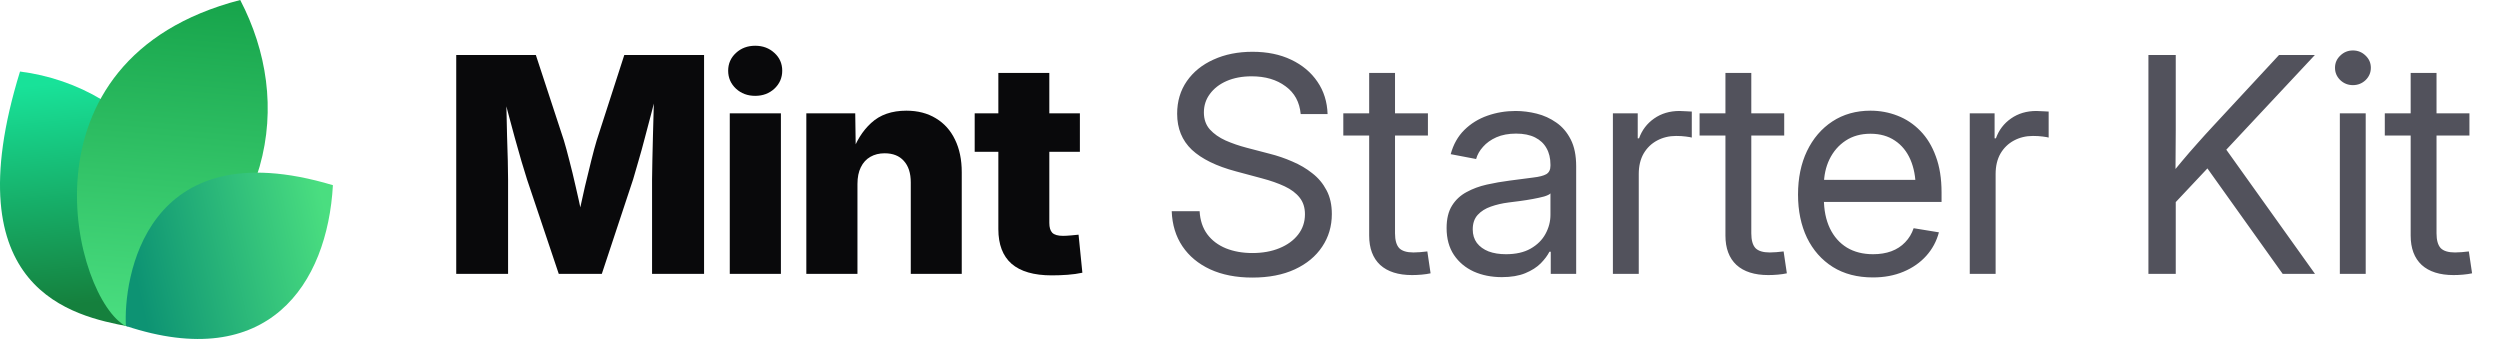
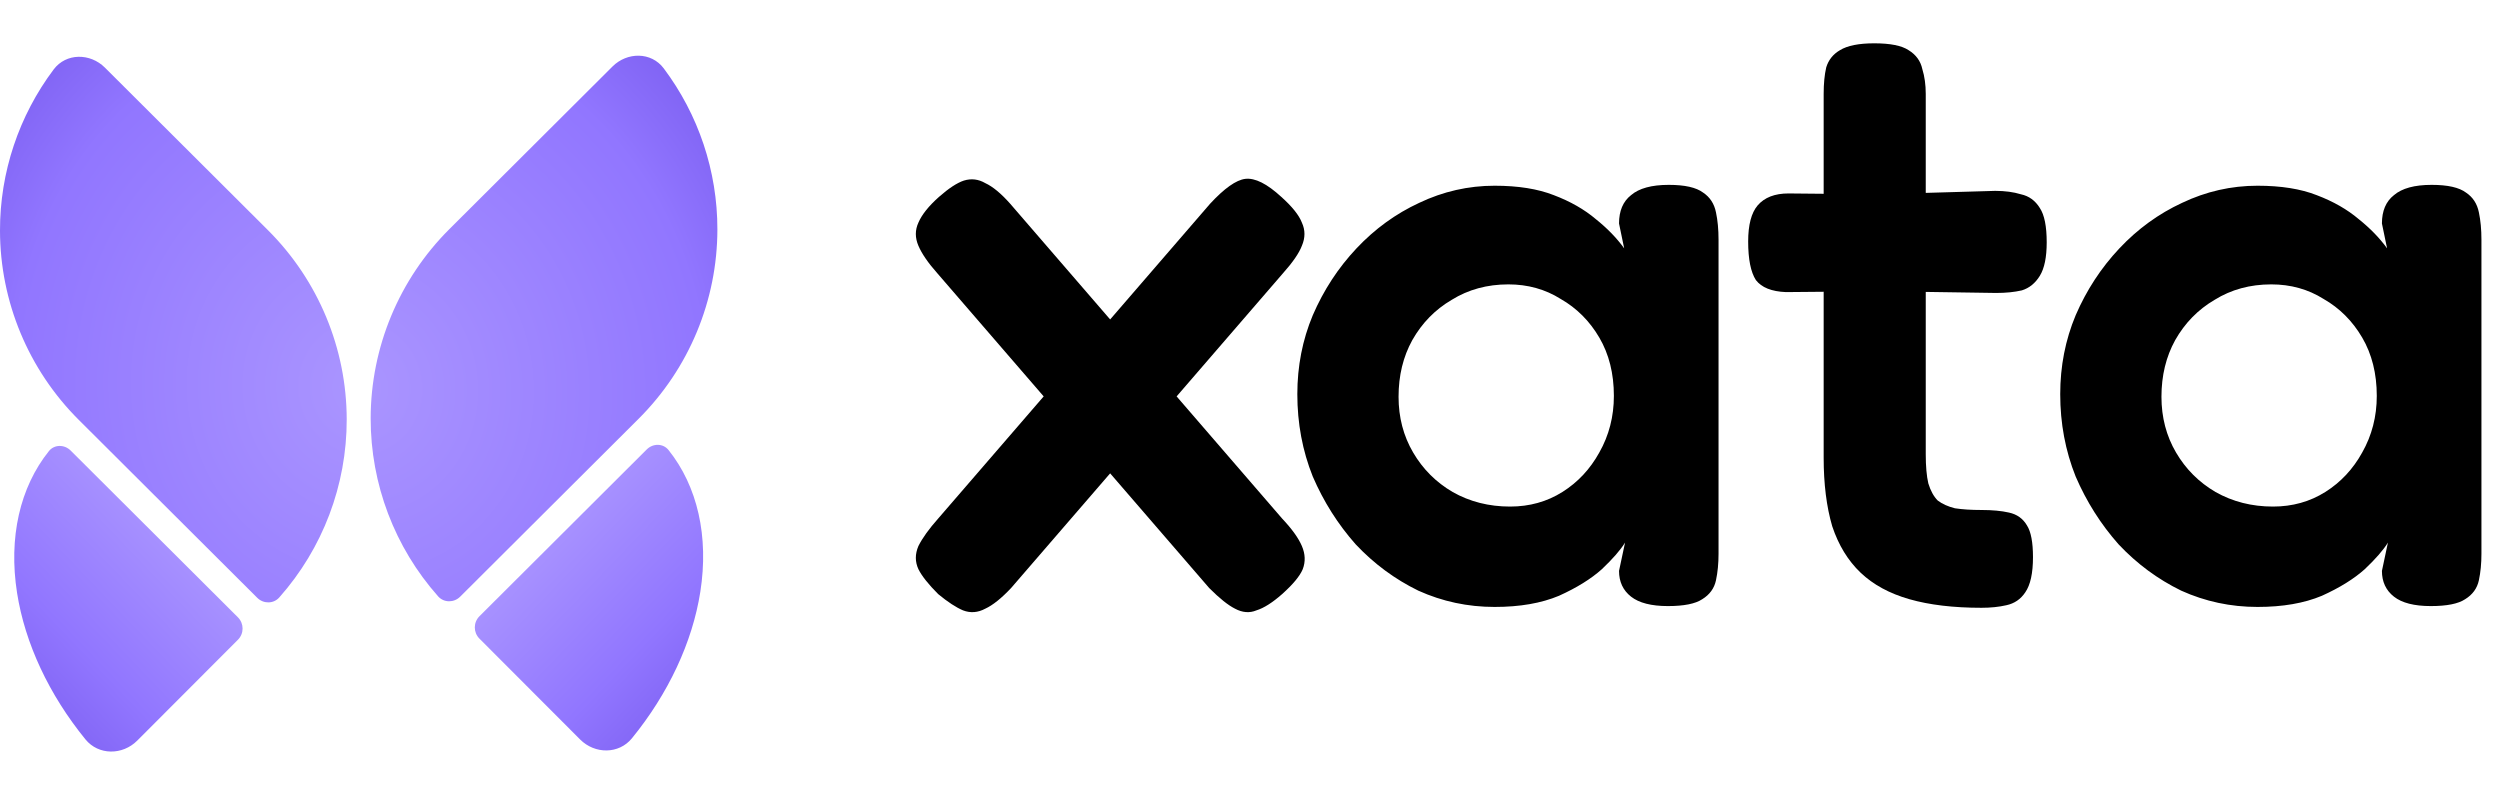
- <svg xmlns="http://www.w3.org/2000/svg" width="177" height="24" viewBox="0 0 177 24" fill="none">
-   <path d="M9.061 23.108C5.268 22.377 -3.391 20.627 1.417 5.064C9.634 6.099 16.973 14.064 9.061 23.108Z" fill="url(#paint0_linear_17557_2020)" />
-   <path d="M8.919 23.094C5.276 21.222 0.784 4.209 17.007 0C20.757 7.193 19.621 16.545 8.919 23.094Z" fill="url(#paint1_linear_17557_2020)" />
-   <path d="M8.914 23.079C8.735 19.882 10.159 9.085 23.57 13.111C23.181 20.123 18.984 26.418 8.914 23.079Z" fill="url(#paint2_linear_17557_2020)" />
-   <path d="M32.301 19.392V3.894H37.938L39.925 9.948C40.036 10.315 40.164 10.787 40.31 11.362C40.462 11.938 40.611 12.552 40.757 13.204C40.91 13.855 41.048 14.483 41.173 15.086C41.305 15.682 41.412 16.192 41.495 16.615H40.695C40.771 16.192 40.871 15.682 40.996 15.086C41.128 14.49 41.267 13.866 41.412 13.214C41.565 12.562 41.714 11.948 41.86 11.373C42.005 10.79 42.133 10.315 42.244 9.948L44.2 3.894H49.848V19.392H46.166V12.704C46.166 12.357 46.173 11.917 46.187 11.383C46.2 10.849 46.214 10.27 46.228 9.646C46.249 9.022 46.266 8.391 46.28 7.753C46.301 7.115 46.311 6.519 46.311 5.964H46.623C46.485 6.561 46.332 7.181 46.166 7.826C45.999 8.471 45.833 9.102 45.666 9.719C45.507 10.336 45.351 10.901 45.198 11.414C45.053 11.928 44.928 12.357 44.824 12.704L42.608 19.392H39.561L37.314 12.704C37.203 12.357 37.072 11.928 36.919 11.414C36.773 10.901 36.614 10.34 36.441 9.729C36.274 9.112 36.104 8.481 35.931 7.836C35.764 7.192 35.608 6.567 35.463 5.964H35.827C35.834 6.512 35.844 7.105 35.858 7.743C35.872 8.374 35.886 9.005 35.9 9.636C35.92 10.26 35.938 10.839 35.952 11.373C35.965 11.907 35.972 12.351 35.972 12.704V19.392H32.301ZM51.668 19.392V8.024H55.288V19.392H51.668ZM53.468 6.786C52.927 6.786 52.473 6.616 52.105 6.276C51.738 5.93 51.554 5.507 51.554 5.007C51.554 4.508 51.738 4.088 52.105 3.749C52.473 3.409 52.927 3.239 53.468 3.239C54.009 3.239 54.463 3.409 54.83 3.749C55.198 4.082 55.382 4.501 55.382 5.007C55.382 5.507 55.198 5.93 54.83 6.276C54.463 6.616 54.009 6.786 53.468 6.786ZM60.708 13.027V19.392H57.088V8.024H60.551L60.593 10.967H60.281C60.593 10.024 61.061 9.268 61.685 8.7C62.309 8.124 63.138 7.836 64.171 7.836C64.975 7.836 65.672 8.017 66.262 8.377C66.851 8.731 67.302 9.234 67.614 9.885C67.933 10.537 68.092 11.307 68.092 12.194V19.392H64.483V12.912C64.483 12.26 64.32 11.754 63.994 11.394C63.675 11.033 63.221 10.853 62.632 10.853C62.25 10.853 61.914 10.936 61.623 11.102C61.332 11.269 61.106 11.515 60.947 11.841C60.787 12.16 60.708 12.555 60.708 13.027ZM76.456 8.024V10.749H69.008V8.024H76.456ZM70.683 5.163H74.292V15.783C74.292 16.102 74.361 16.334 74.5 16.48C74.646 16.625 74.899 16.698 75.259 16.698C75.405 16.698 75.596 16.688 75.831 16.667C76.074 16.646 76.251 16.629 76.362 16.615L76.632 19.309C76.313 19.378 75.963 19.427 75.582 19.455C75.207 19.482 74.836 19.496 74.469 19.496C73.2 19.496 72.25 19.222 71.619 18.674C70.995 18.127 70.683 17.308 70.683 16.22V5.163Z" fill="#09090B" />
-   <path d="M88.667 19.652C87.523 19.652 86.528 19.458 85.682 19.07C84.843 18.681 84.188 18.137 83.716 17.437C83.245 16.736 82.992 15.908 82.957 14.951H84.933C84.968 15.596 85.148 16.14 85.474 16.584C85.8 17.021 86.24 17.354 86.795 17.582C87.35 17.804 87.974 17.915 88.667 17.915C89.388 17.915 90.026 17.801 90.581 17.572C91.143 17.343 91.583 17.024 91.902 16.615C92.228 16.199 92.391 15.717 92.391 15.169C92.391 14.698 92.266 14.306 92.017 13.994C91.767 13.675 91.413 13.408 90.956 13.193C90.498 12.978 89.954 12.787 89.323 12.621L87.502 12.132C86.123 11.765 85.082 11.255 84.382 10.603C83.689 9.944 83.342 9.095 83.342 8.055C83.342 7.174 83.571 6.404 84.028 5.746C84.486 5.087 85.117 4.577 85.921 4.217C86.726 3.849 87.645 3.666 88.678 3.666C89.718 3.666 90.63 3.853 91.413 4.227C92.204 4.602 92.824 5.122 93.275 5.787C93.726 6.446 93.965 7.209 93.993 8.076H92.089C92.013 7.23 91.656 6.574 91.018 6.11C90.387 5.638 89.586 5.403 88.615 5.403C87.95 5.403 87.36 5.513 86.847 5.735C86.341 5.957 85.946 6.262 85.661 6.651C85.377 7.032 85.235 7.469 85.235 7.961C85.235 8.447 85.377 8.849 85.661 9.168C85.946 9.48 86.317 9.74 86.774 9.948C87.232 10.149 87.724 10.319 88.251 10.457L89.884 10.884C90.439 11.023 90.977 11.206 91.496 11.435C92.023 11.657 92.495 11.934 92.911 12.267C93.334 12.593 93.67 12.995 93.92 13.474C94.17 13.945 94.294 14.504 94.294 15.149C94.294 16.015 94.066 16.788 93.608 17.468C93.157 18.148 92.512 18.681 91.673 19.07C90.834 19.458 89.832 19.652 88.667 19.652ZM101.097 8.024V9.594H95.106V8.024H101.097ZM96.937 5.163H98.767V16.521C98.767 17 98.865 17.347 99.059 17.562C99.26 17.77 99.6 17.874 100.078 17.874C100.21 17.874 100.366 17.867 100.546 17.853C100.733 17.832 100.903 17.815 101.056 17.801L101.285 19.351C101.097 19.392 100.886 19.423 100.65 19.444C100.414 19.465 100.189 19.475 99.974 19.475C98.996 19.475 98.244 19.236 97.717 18.758C97.197 18.272 96.937 17.579 96.937 16.677V5.163ZM106.33 19.621C105.595 19.621 104.932 19.489 104.343 19.226C103.754 18.955 103.285 18.564 102.939 18.05C102.592 17.53 102.419 16.896 102.419 16.147C102.419 15.495 102.547 14.965 102.804 14.556C103.06 14.146 103.403 13.828 103.833 13.599C104.263 13.363 104.742 13.186 105.269 13.068C105.796 12.95 106.333 12.857 106.881 12.787C107.574 12.69 108.132 12.617 108.555 12.569C108.978 12.52 109.287 12.441 109.481 12.33C109.675 12.212 109.772 12.014 109.772 11.737V11.654C109.772 11.203 109.679 10.815 109.492 10.489C109.311 10.163 109.041 9.91 108.68 9.729C108.32 9.549 107.872 9.459 107.338 9.459C106.805 9.459 106.34 9.546 105.945 9.719C105.556 9.892 105.241 10.118 104.998 10.395C104.755 10.665 104.593 10.953 104.509 11.258L102.71 10.915C102.897 10.222 103.22 9.65 103.677 9.199C104.135 8.748 104.679 8.412 105.31 8.19C105.941 7.968 106.607 7.857 107.307 7.857C107.8 7.857 108.295 7.92 108.795 8.044C109.301 8.169 109.765 8.381 110.188 8.679C110.611 8.97 110.951 9.369 111.208 9.875C111.464 10.374 111.593 11.005 111.593 11.768V19.392H109.793V17.822H109.7C109.568 18.085 109.363 18.359 109.086 18.643C108.809 18.921 108.444 19.153 107.994 19.34C107.543 19.527 106.988 19.621 106.33 19.621ZM106.621 17.998C107.321 17.998 107.904 17.867 108.368 17.603C108.84 17.333 109.19 16.986 109.419 16.563C109.654 16.133 109.772 15.682 109.772 15.211V13.692C109.703 13.769 109.554 13.841 109.325 13.911C109.096 13.973 108.829 14.032 108.524 14.088C108.226 14.143 107.921 14.192 107.609 14.233C107.304 14.275 107.033 14.309 106.798 14.337C106.354 14.393 105.938 14.49 105.549 14.628C105.168 14.76 104.86 14.954 104.624 15.211C104.388 15.467 104.27 15.811 104.27 16.241C104.27 16.615 104.367 16.934 104.561 17.198C104.762 17.461 105.04 17.662 105.393 17.801C105.747 17.933 106.156 17.998 106.621 17.998ZM114.193 19.392V8.024H115.951V9.792H116.045C116.253 9.209 116.61 8.741 117.116 8.388C117.622 8.034 118.219 7.857 118.905 7.857C119.058 7.857 119.217 7.864 119.384 7.878C119.55 7.885 119.682 7.892 119.779 7.899V9.74C119.716 9.719 119.578 9.695 119.363 9.667C119.155 9.639 118.922 9.625 118.666 9.625C118.174 9.625 117.726 9.733 117.324 9.948C116.922 10.163 116.603 10.471 116.367 10.874C116.138 11.276 116.024 11.758 116.024 12.319V19.392H114.193ZM126.322 8.024V9.594H120.33V8.024H126.322ZM122.161 5.163H123.992V16.521C123.992 17 124.089 17.347 124.283 17.562C124.484 17.77 124.824 17.874 125.302 17.874C125.434 17.874 125.59 17.867 125.77 17.853C125.958 17.832 126.127 17.815 126.28 17.801L126.509 19.351C126.322 19.392 126.11 19.423 125.874 19.444C125.639 19.465 125.413 19.475 125.198 19.475C124.221 19.475 123.468 19.236 122.941 18.758C122.421 18.272 122.161 17.579 122.161 16.677V5.163ZM132.604 19.642C131.502 19.642 130.555 19.396 129.765 18.903C128.974 18.404 128.364 17.714 127.934 16.834C127.511 15.946 127.3 14.927 127.3 13.775C127.3 12.611 127.511 11.584 127.934 10.697C128.364 9.802 128.964 9.102 129.734 8.596C130.51 8.089 131.408 7.836 132.428 7.836C133.1 7.836 133.738 7.954 134.341 8.19C134.952 8.426 135.489 8.783 135.954 9.261C136.425 9.74 136.793 10.343 137.056 11.071C137.327 11.792 137.462 12.645 137.462 13.63V14.296H128.433V12.735H136.463L135.631 13.297C135.631 12.541 135.506 11.876 135.257 11.3C135.007 10.725 134.643 10.277 134.165 9.958C133.686 9.632 133.107 9.469 132.428 9.469C131.748 9.469 131.162 9.632 130.67 9.958C130.177 10.284 129.796 10.725 129.526 11.279C129.262 11.827 129.13 12.441 129.13 13.12V14.046C129.13 14.864 129.273 15.572 129.557 16.168C129.841 16.757 130.243 17.211 130.763 17.53C131.283 17.842 131.901 17.998 132.615 17.998C133.093 17.998 133.523 17.929 133.905 17.79C134.293 17.645 134.619 17.433 134.882 17.156C135.153 16.879 135.354 16.546 135.486 16.157L137.275 16.449C137.108 17.08 136.81 17.634 136.38 18.113C135.95 18.591 135.413 18.966 134.768 19.236C134.123 19.507 133.402 19.642 132.604 19.642ZM139.459 19.392V8.024H141.217V9.792H141.311C141.519 9.209 141.876 8.741 142.382 8.388C142.888 8.034 143.485 7.857 144.171 7.857C144.324 7.857 144.483 7.864 144.649 7.878C144.816 7.885 144.948 7.892 145.045 7.899V9.74C144.982 9.719 144.844 9.695 144.629 9.667C144.421 9.639 144.188 9.625 143.932 9.625C143.439 9.625 142.992 9.733 142.59 9.948C142.188 10.163 141.869 10.471 141.633 10.874C141.404 11.276 141.29 11.758 141.29 12.319V19.392H139.459ZM153.429 14.961V12.715C153.783 12.257 154.136 11.82 154.49 11.404C154.844 10.981 155.204 10.565 155.572 10.156C155.939 9.74 156.314 9.327 156.695 8.918L161.355 3.894H163.893L157.277 10.967H157.184L153.429 14.961ZM152.108 19.392V3.894H154.043V9.241L154.022 12.559L154.043 13.505V19.392H152.108ZM161.615 19.392L155.967 11.477L157.173 9.969L163.903 19.392H161.615ZM165.661 19.392V8.024H167.492V19.392H165.661ZM166.587 6.027C166.24 6.027 165.942 5.909 165.692 5.673C165.443 5.43 165.318 5.139 165.318 4.799C165.318 4.459 165.443 4.172 165.692 3.936C165.942 3.693 166.24 3.572 166.587 3.572C166.934 3.572 167.232 3.693 167.482 3.936C167.731 4.172 167.856 4.459 167.856 4.799C167.856 5.139 167.731 5.43 167.482 5.673C167.232 5.909 166.934 6.027 166.587 6.027ZM174.836 8.024V9.594H168.844V8.024H174.836ZM170.675 5.163H172.506V16.521C172.506 17 172.603 17.347 172.797 17.562C172.998 17.77 173.338 17.874 173.816 17.874C173.948 17.874 174.104 17.867 174.284 17.853C174.472 17.832 174.641 17.815 174.794 17.801L175.023 19.351C174.836 19.392 174.624 19.423 174.388 19.444C174.153 19.465 173.927 19.475 173.712 19.475C172.735 19.475 171.982 19.236 171.455 18.758C170.935 18.272 170.675 17.579 170.675 16.677V5.163Z" fill="#52525C" />
+ <svg xmlns="http://www.w3.org/2000/svg" width="404" height="127" viewBox="0 0 404 127" fill="none">
+   <path d="M207.057 31.815C208.813 33.386 209.922 34.773 210.384 35.974C210.939 37.175 210.939 38.423 210.384 39.717C209.922 40.919 208.905 42.397 207.334 44.153L163.388 95.031C161.817 96.695 160.431 97.804 159.229 98.358C158.028 99.005 156.826 99.097 155.625 98.635C154.516 98.173 153.176 97.295 151.604 96.001C150.033 94.43 148.97 93.09 148.416 91.981C147.861 90.78 147.861 89.532 148.416 88.238C149.063 86.944 150.126 85.465 151.604 83.802L195.551 32.924C197.861 30.429 199.756 29.089 201.234 28.904C202.806 28.719 204.746 29.689 207.057 31.815ZM151.743 31.815C153.314 30.429 154.654 29.551 155.763 29.181C156.965 28.811 158.12 28.95 159.229 29.597C160.431 30.151 161.771 31.261 163.249 32.924L207.196 83.802C208.767 85.465 209.83 86.944 210.384 88.238C210.939 89.532 210.985 90.78 210.523 91.981C210.061 93.09 208.952 94.43 207.196 96.001C205.624 97.388 204.238 98.266 203.037 98.635C201.928 99.097 200.772 99.005 199.571 98.358C198.462 97.804 197.075 96.695 195.412 95.031L151.466 44.153C149.987 42.49 148.97 41.011 148.416 39.717C147.861 38.423 147.861 37.175 148.416 35.974C148.97 34.68 150.079 33.294 151.743 31.815Z" fill="black" />
+   <path d="M269.537 97.942C266.857 97.942 264.87 97.434 263.576 96.417C262.282 95.401 261.635 94.014 261.635 92.258L262.606 87.683C261.866 88.885 260.618 90.317 258.862 91.981C257.106 93.552 254.796 94.985 251.931 96.279C249.066 97.48 245.6 98.081 241.534 98.081C237.19 98.081 233.077 97.203 229.195 95.447C225.406 93.598 222.033 91.103 219.075 87.961C216.21 84.726 213.9 81.075 212.144 77.009C210.48 72.85 209.648 68.414 209.648 63.7C209.648 59.172 210.48 54.92 212.144 50.946C213.9 46.88 216.256 43.275 219.214 40.133C222.171 36.991 225.545 34.541 229.334 32.785C233.216 30.937 237.282 30.013 241.534 30.013C245.323 30.013 248.511 30.521 251.099 31.538C253.779 32.554 256.044 33.848 257.892 35.419C259.74 36.898 261.265 38.469 262.467 40.133L261.635 36.113C261.635 34.079 262.282 32.554 263.576 31.538C264.87 30.429 266.903 29.874 269.676 29.874C272.263 29.874 274.112 30.29 275.221 31.122C276.33 31.861 277.023 32.924 277.3 34.31C277.578 35.604 277.716 37.083 277.716 38.747V89.486C277.716 91.057 277.578 92.489 277.3 93.783C277.023 95.077 276.284 96.094 275.082 96.833C273.973 97.573 272.125 97.942 269.537 97.942ZM244.029 81.861C247.171 81.861 249.99 81.075 252.485 79.504C254.981 77.933 256.968 75.807 258.447 73.127C260.018 70.355 260.803 67.305 260.803 63.978C260.803 60.373 260.018 57.231 258.447 54.551C256.875 51.87 254.796 49.791 252.208 48.312C249.713 46.741 246.894 45.956 243.752 45.956C240.332 45.956 237.282 46.787 234.602 48.451C231.922 50.022 229.796 52.194 228.225 54.967C226.746 57.647 226.007 60.697 226.007 64.116C226.007 67.443 226.792 70.447 228.364 73.127C229.935 75.807 232.06 77.933 234.741 79.504C237.513 81.075 240.609 81.861 244.029 81.861Z" fill="black" />
+   <path d="M320.212 98.219C315.683 98.219 311.802 97.757 308.567 96.833C305.332 95.909 302.698 94.476 300.665 92.536C298.632 90.595 297.107 88.099 296.09 85.049C295.166 81.907 294.704 78.21 294.704 73.959V15.179C294.704 13.516 294.842 12.083 295.12 10.882C295.489 9.68 296.229 8.756 297.338 8.109C298.539 7.37 300.388 7 302.883 7C305.471 7 307.319 7.37 308.428 8.109C309.63 8.848 310.369 9.865 310.646 11.159C311.016 12.361 311.201 13.701 311.201 15.179V73.404C311.201 75.345 311.339 76.916 311.617 78.118C311.986 79.319 312.495 80.244 313.142 80.891C313.881 81.445 314.805 81.861 315.914 82.138C317.116 82.323 318.548 82.415 320.212 82.415C321.968 82.415 323.447 82.554 324.648 82.831C325.942 83.109 326.912 83.802 327.559 84.911C328.206 85.927 328.53 87.637 328.53 90.04C328.53 92.628 328.114 94.523 327.282 95.724C326.543 96.833 325.526 97.526 324.232 97.804C323.031 98.081 321.691 98.219 320.212 98.219ZM289.02 31.261L303.299 31.399L322.43 30.845C324.001 30.845 325.387 31.029 326.589 31.399C327.883 31.677 328.899 32.416 329.639 33.617C330.378 34.726 330.748 36.575 330.748 39.163C330.748 41.566 330.378 43.368 329.639 44.569C328.899 45.771 327.929 46.556 326.728 46.926C325.526 47.203 324.14 47.342 322.569 47.342L303.992 47.065L288.604 47.203C286.293 47.111 284.676 46.464 283.752 45.262C282.92 43.968 282.504 41.889 282.504 39.024C282.504 36.344 283.012 34.403 284.029 33.201C285.138 31.907 286.802 31.261 289.02 31.261Z" fill="black" />
+   <path d="M392.821 97.942C390.141 97.942 388.153 97.434 386.86 96.417C385.566 95.401 384.919 94.014 384.919 92.258L385.889 87.683C385.15 88.885 383.902 90.317 382.146 91.981C380.39 93.552 378.08 94.985 375.215 96.279C372.35 97.48 368.884 98.081 364.817 98.081C360.473 98.081 356.361 97.203 352.479 95.447C348.69 93.598 345.316 91.103 342.359 87.961C339.494 84.726 337.183 81.075 335.427 77.009C333.764 72.85 332.932 68.414 332.932 63.7C332.932 59.172 333.764 54.92 335.427 50.946C337.183 46.88 339.54 43.275 342.498 40.133C345.455 36.991 348.828 34.541 352.618 32.785C356.499 30.937 360.566 30.013 364.817 30.013C368.606 30.013 371.795 30.521 374.383 31.538C377.063 32.554 379.327 33.848 381.176 35.419C383.024 36.898 384.549 38.469 385.751 40.133L384.919 36.113C384.919 34.079 385.566 32.554 386.86 31.538C388.153 30.429 390.187 29.874 392.959 29.874C395.547 29.874 397.396 30.29 398.505 31.122C399.614 31.861 400.307 32.924 400.584 34.31C400.861 35.604 401 37.083 401 38.747V89.486C401 91.057 400.861 92.489 400.584 93.783C400.307 95.077 399.567 96.094 398.366 96.833C397.257 97.573 395.409 97.942 392.821 97.942ZM367.313 81.861C370.455 81.861 373.274 81.075 375.769 79.504C378.264 77.933 380.252 75.807 381.73 73.127C383.301 70.355 384.087 67.305 384.087 63.978C384.087 60.373 383.301 57.231 381.73 54.551C380.159 51.87 378.08 49.791 375.492 48.312C372.996 46.741 370.178 45.956 367.035 45.956C363.616 45.956 360.566 46.787 357.886 48.451C355.205 50.022 353.08 52.194 351.509 54.967C350.03 57.647 349.291 60.697 349.291 64.116C349.291 67.443 350.076 70.447 351.647 73.127C353.218 75.807 355.344 77.933 358.024 79.504C360.797 81.075 363.893 81.861 367.313 81.861Z" fill="black" />
+   <path d="M8.674 11.22C10.689 8.539 14.576 8.556 16.951 10.925L43.307 37.201C51.438 45.308 56.016 56.31 56.029 67.789C56.042 78.414 52.144 88.641 45.131 96.548C44.194 97.604 42.57 97.601 41.57 96.604L12.722 67.844C4.59 59.737 0.013 48.733 2.91495e-05 37.255C-0.011 27.813 3.066 18.685 8.674 11.22ZM98.978 10.747C101.354 8.378 105.241 8.362 107.256 11.044C112.863 18.508 115.941 27.636 115.93 37.078C115.916 48.557 111.34 59.56 103.208 67.667L74.359 96.427C73.36 97.423 71.736 97.426 70.799 96.37C63.785 88.463 59.888 78.236 59.9 67.611C59.914 56.133 64.49 45.129 72.622 37.022L98.978 10.747Z" fill="url(#paint0_radial_47_320)" />
+   <path d="M22.174 119.686C19.803 122.06 15.927 122.083 13.807 119.482C7.939 112.28 4.033 103.974 2.756 95.804C1.361 86.877 3.206 78.769 7.899 72.902C8.781 71.8 10.411 71.806 11.411 72.802L38.449 99.759C39.45 100.757 39.452 102.379 38.453 103.379L22.174 119.686Z" fill="url(#paint1_linear_47_320)" />
+   <path d="M102.123 119.304C100.004 121.905 96.127 121.882 93.757 119.508L77.477 103.201C76.478 102.201 76.48 100.579 77.482 99.581L104.52 72.624C105.52 71.628 107.15 71.622 108.032 72.724C112.724 78.591 114.569 86.699 113.174 95.626C111.898 103.796 107.992 112.102 102.123 119.304Z" fill="url(#paint2_linear_47_320)" />
  <defs>
-     <linearGradient id="paint0_linear_17557_2020" x1="3.776" y1="5.916" x2="5.232" y2="21.559" gradientUnits="userSpaceOnUse">
-       <stop stop-color="#18E299" />
-       <stop offset="1" stop-color="#15803D" />
+     <radialGradient id="paint0_radial_47_320" cx="0" cy="0" r="1" gradientUnits="userSpaceOnUse" gradientTransform="translate(58.2029 62.6872) rotate(81.2247) scale(110.102 102.323)">
+       <stop stop-color="#AA95FF" />
+       <stop offset="0.546" stop-color="#9176FF" />
+       <stop offset="0.696" stop-color="#7F62F3" />
+     </radialGradient>
+     <linearGradient id="paint1_linear_47_320" x1="51.179" y1="97.308" x2="15.053" y2="131.929" gradientUnits="userSpaceOnUse">
+       <stop offset="0.15" stop-color="#AA95FF" />
+       <stop offset="0.65" stop-color="#9176FF" />
+       <stop offset="0.93" stop-color="#7F62F3" />
    </linearGradient>
-     <linearGradient id="paint1_linear_17557_2020" x1="12.171" y1="-0.718" x2="10.19" y2="22.983" gradientUnits="userSpaceOnUse">
-       <stop stop-color="#16A34A" />
-       <stop offset="1" stop-color="#4ADE80" />
-     </linearGradient>
-     <linearGradient id="paint2_linear_17557_2020" x1="23.133" y1="15.353" x2="9.338" y2="18.52" gradientUnits="userSpaceOnUse">
-       <stop stop-color="#4ADE80" />
-       <stop offset="1" stop-color="#0D9373" />
+     <linearGradient id="paint2_linear_47_320" x1="66.232" y1="96.304" x2="102.358" y2="130.925" gradientUnits="userSpaceOnUse">
+       <stop offset="0.148" stop-color="#AA95FF" />
+       <stop offset="0.65" stop-color="#9176FF" />
+       <stop offset="0.932" stop-color="#7F62F3" />
    </linearGradient>
  </defs>
</svg>
